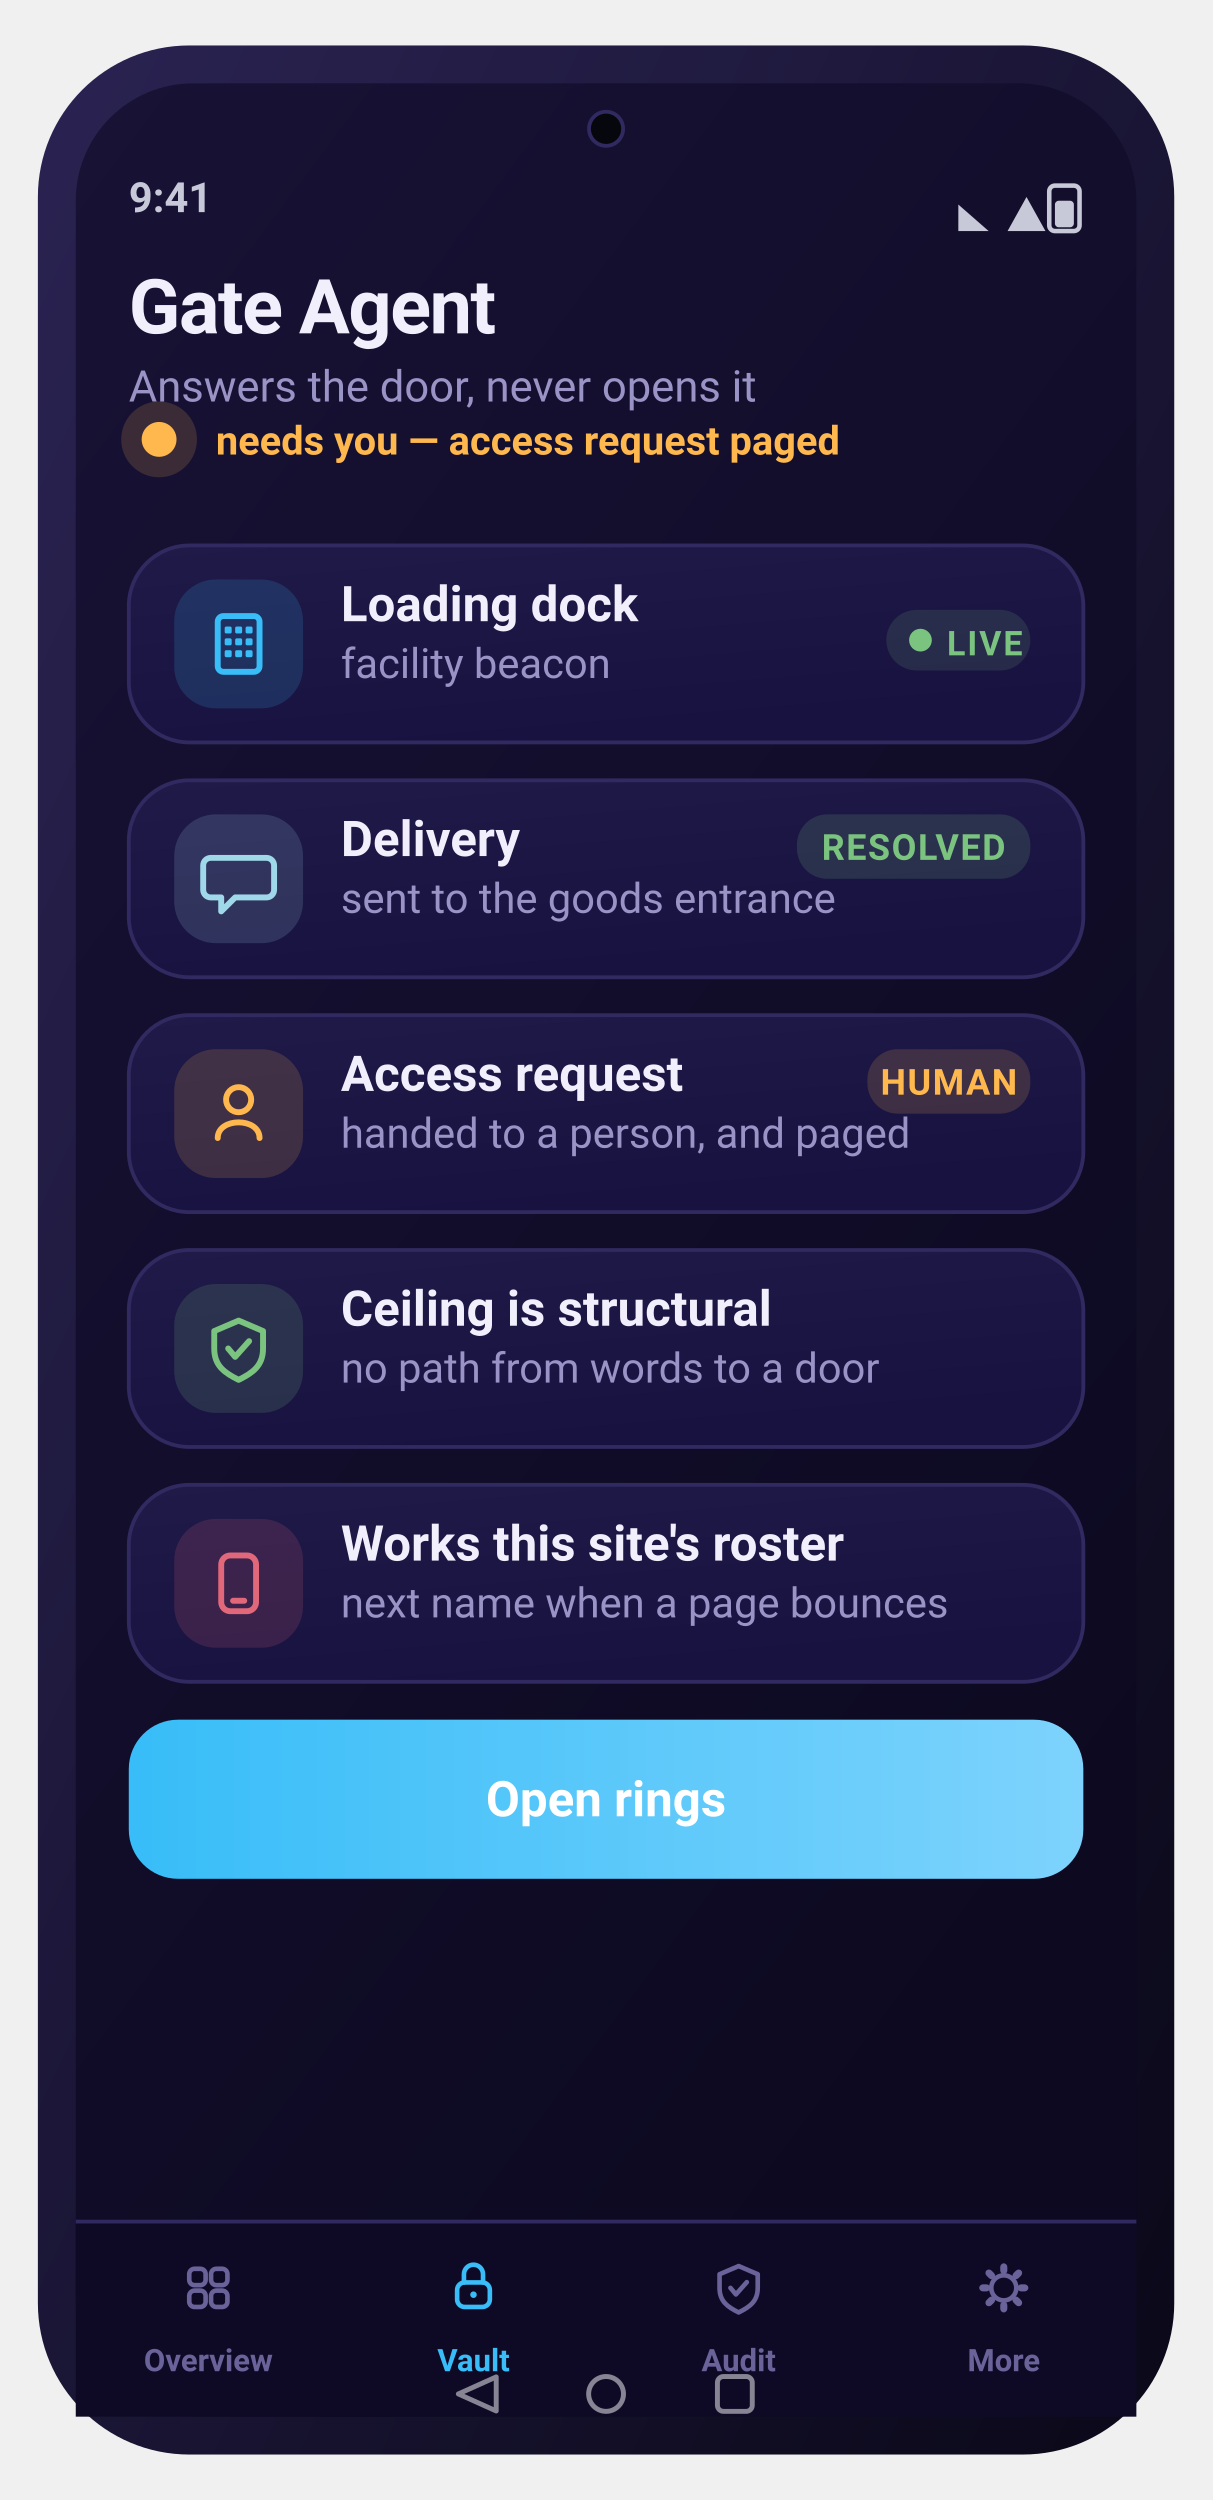
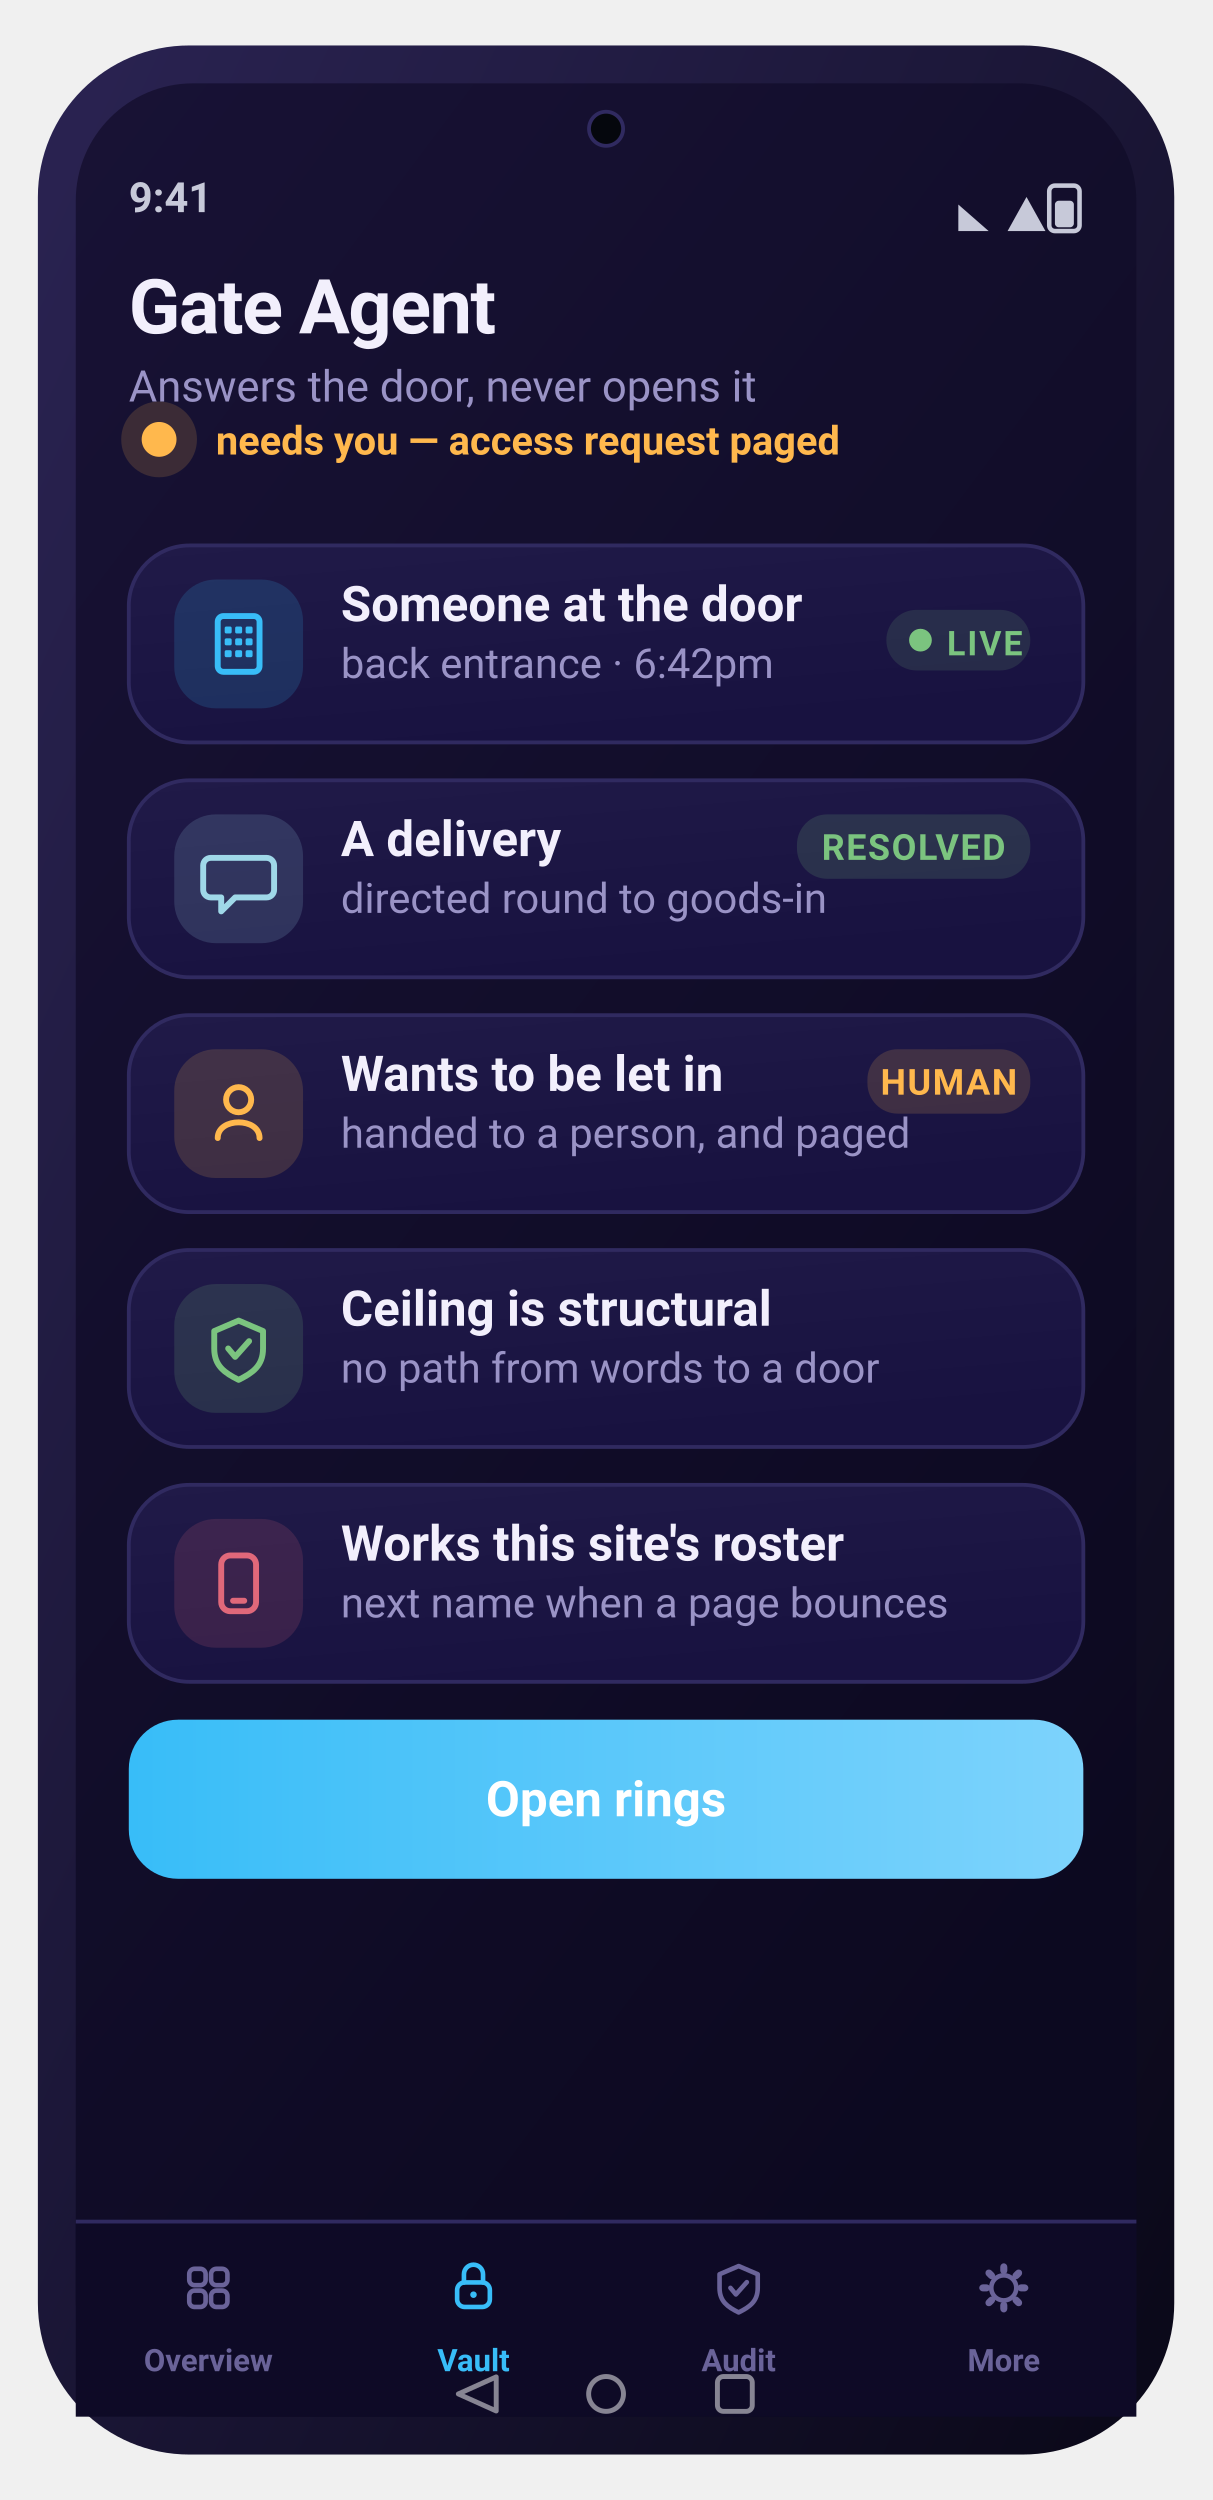
<svg xmlns="http://www.w3.org/2000/svg" width="320" height="660" viewBox="0 0 320 660" role="img" aria-label="Gate Agent screen">
  <defs>
    <linearGradient id="gScr" x1="0" y1="0" x2="0.6" y2="1">
      <stop offset="0" stop-color="#181235" />
      <stop offset="1" stop-color="#0c0920" />
    </linearGradient>
    <linearGradient id="gFrame" x1="0" y1="0" x2="1" y2="1">
      <stop offset="0" stop-color="#2a2352" />
      <stop offset="1" stop-color="#0a0818" />
    </linearGradient>
    <linearGradient id="gCard" x1="0" y1="0" x2="0.4" y2="1">
      <stop offset="0" stop-color="#201a48" />
      <stop offset="1" stop-color="#181240" />
    </linearGradient>
    <linearGradient id="gBrand" x1="0" y1="0" x2="1" y2="0">
      <stop offset="0" stop-color="#38bdf8" />
      <stop offset="1" stop-color="#7dd3fc" />
    </linearGradient>
    <linearGradient id="gAmber" x1="0" y1="0" x2="1" y2="0">
      <stop offset="0" stop-color="#ffb84d" />
      <stop offset="1" stop-color="#ffd27a" />
    </linearGradient>
    <linearGradient id="mV" x1="0" y1="0" x2="1" y2="0">
      <stop offset="0" stop-color="#38bdf8" />
      <stop offset="1" stop-color="#7dd3fc" />
    </linearGradient>
    <linearGradient id="mA" x1="0" y1="0" x2="1" y2="0">
      <stop offset="0" stop-color="#ffb84d" />
      <stop offset="1" stop-color="#ff9f45" />
    </linearGradient>
    <linearGradient id="mG" x1="0" y1="0" x2="1" y2="0">
      <stop offset="0" stop-color="#5fb87a" />
      <stop offset="1" stop-color="#7bc47f" />
    </linearGradient>
    <linearGradient id="mC" x1="0" y1="0" x2="1" y2="0">
      <stop offset="0" stop-color="#6bb6d6" />
      <stop offset="1" stop-color="#9fd8e8" />
    </linearGradient>
    <radialGradient id="orb" cx="36%" cy="30%" r="78%">
      <stop offset="0" stop-color="#cbeeff" />
      <stop offset="38%" stop-color="#38bdf8" />
      <stop offset="78%" stop-color="#1f6fb2" />
      <stop offset="100%" stop-color="#0b2438" />
    </radialGradient>
    <radialGradient id="glow" cx="50%" cy="50%" r="50%">
      <stop offset="0" stop-color="#38bdf8" stop-opacity="0.5" />
      <stop offset="1" stop-color="#38bdf8" stop-opacity="0" />
    </radialGradient>
  </defs>
  <rect x="10.0" y="12.0" width="300.0" height="636.0" rx="40" fill="url(#gFrame)" />
  <rect x="20.0" y="22.0" width="280.0" height="616.0" rx="31" fill="url(#gScr)" />
  <circle cx="160.0" cy="34" r="4.5" fill="#05070d" />
  <circle cx="160.0" cy="34" r="4.5" fill="none" stroke="#302a60" stroke-width="1" />
  <text x="34.0" y="56.0" font-family="-apple-system,BlinkMacSystemFont,'SF Pro Display','SF Pro Text','Segoe UI',Roboto,system-ui,sans-serif" font-size="11" font-weight="600" fill="#c7c9d9" text-anchor="start">9:41</text>
  <rect x="277.0" y="49.0" width="8.0" height="12.0" rx="1.5" fill="none" stroke="#c7c9d9" stroke-width="1.2" />
  <rect x="278.5" y="53.0" width="5.0" height="7.0" rx="1" fill="#c7c9d9" />
  <path d="M266 61 L271 52 L276 61 Z" fill="#c7c9d9" />
  <path d="M253 61 L253 54 L261 61 Z" fill="#c7c9d9" />
  <text x="34.0" y="88.0" font-family="-apple-system,BlinkMacSystemFont,'SF Pro Display','SF Pro Text','Segoe UI',Roboto,system-ui,sans-serif" font-size="20" font-weight="700" fill="#f2effc" text-anchor="start" letter-spacing="-0.4">Gate Agent</text>
  <text x="34.0" y="106.0" font-family="-apple-system,BlinkMacSystemFont,'SF Pro Display','SF Pro Text','Segoe UI',Roboto,system-ui,sans-serif" font-size="11.5" font-weight="400" fill="#9a93c6" text-anchor="start">Answers the door, never opens it</text>
  <circle cx="42" cy="116" r="10" fill="rgba(255,184,77,0.16)" />
  <circle cx="42" cy="116" r="4.6" fill="#ffb84d" />
  <text x="57.0" y="120.0" font-family="-apple-system,BlinkMacSystemFont,'SF Pro Display','SF Pro Text','Segoe UI',Roboto,system-ui,sans-serif" font-size="10.5" font-weight="700" fill="#ffb84d" text-anchor="start">needs you — access request paged</text>
  <rect x="34.0" y="144.0" width="252.0" height="52.0" rx="16" fill="url(#gCard)" stroke="#302a60" stroke-width="1" />
  <rect x="46.0" y="153.0" width="34.0" height="34.0" rx="11" fill="rgba(56,189,248,0.16)" />
  <rect x="57.48" y="162.64" width="11.04" height="14.72" rx="1.5" fill="none" stroke="#38bdf8" stroke-width="1.56" stroke-linecap="round" stroke-linejoin="round" />
  <rect x="59.32" y="165.4" width="1.84" height="1.84" rx="0.4" fill="#38bdf8" />
  <rect x="62.08" y="165.4" width="1.84" height="1.84" rx="0.4" fill="#38bdf8" />
  <rect x="64.84" y="165.4" width="1.84" height="1.84" rx="0.4" fill="#38bdf8" />
  <rect x="59.32" y="168.528" width="1.84" height="1.84" rx="0.4" fill="#38bdf8" />
  <rect x="62.08" y="168.528" width="1.84" height="1.84" rx="0.4" fill="#38bdf8" />
  <rect x="64.84" y="168.528" width="1.84" height="1.84" rx="0.4" fill="#38bdf8" />
  <rect x="59.32" y="171.656" width="1.84" height="1.84" rx="0.4" fill="#38bdf8" />
  <rect x="62.08" y="171.656" width="1.84" height="1.84" rx="0.4" fill="#38bdf8" />
  <rect x="64.84" y="171.656" width="1.84" height="1.84" rx="0.4" fill="#38bdf8" />
-   <text x="90.0" y="164.0" font-family="-apple-system,BlinkMacSystemFont,'SF Pro Display','SF Pro Text','Segoe UI',Roboto,system-ui,sans-serif" font-size="13" font-weight="600" fill="#f2effc" text-anchor="start">Loading dock</text>
-   <text x="90.0" y="179.0" font-family="-apple-system,BlinkMacSystemFont,'SF Pro Display','SF Pro Text','Segoe UI',Roboto,system-ui,sans-serif" font-size="11" font-weight="400" fill="#9a93c6" text-anchor="start">facility beacon</text>
+   <text x="90.0" y="164.0" font-family="-apple-system,BlinkMacSystemFont,'SF Pro Display','SF Pro Text','Segoe UI',Roboto,system-ui,sans-serif" font-size="13" font-weight="600" fill="#f2effc" text-anchor="start">Someone at the door</text>
+   <text x="90.0" y="179.0" font-family="-apple-system,BlinkMacSystemFont,'SF Pro Display','SF Pro Text','Segoe UI',Roboto,system-ui,sans-serif" font-size="11" font-weight="400" fill="#9a93c6" text-anchor="start">back entrance · 6:42pm</text>
  <rect x="234.0" y="161.0" width="38.0" height="16.0" rx="8" fill="rgba(123,196,127,0.14)" />
  <circle cx="243.0" cy="169.0" r="3" fill="#7bc47f" />
  <text x="250.0" y="173.0" font-family="-apple-system,BlinkMacSystemFont,'SF Pro Display','SF Pro Text','Segoe UI',Roboto,system-ui,sans-serif" font-size="9" font-weight="700" fill="#7bc47f" text-anchor="start" letter-spacing="0.5">LIVE</text>
  <rect x="34.0" y="206.0" width="252.0" height="52.0" rx="16" fill="url(#gCard)" stroke="#302a60" stroke-width="1" />
  <rect x="46.0" y="215.0" width="34.0" height="34.0" rx="11" fill="rgba(159,216,232,0.16)" />
  <path d="M55.64 226.48 h14.72 a2 2 0 0 1 2 2 v6.44 a2 2 0 0 1 -2 2 h-8.28 l-3.68 3.68 v-3.68 h-2.76 a2 2 0 0 1 -2 -2 v-6.44 a2 2 0 0 1 2 -2 Z" fill="none" stroke="#9fd8e8" stroke-width="1.56" stroke-linecap="round" stroke-linejoin="round" />
-   <text x="90.0" y="226.0" font-family="-apple-system,BlinkMacSystemFont,'SF Pro Display','SF Pro Text','Segoe UI',Roboto,system-ui,sans-serif" font-size="13" font-weight="600" fill="#f2effc" text-anchor="start">Delivery</text>
-   <text x="90.0" y="241.0" font-family="-apple-system,BlinkMacSystemFont,'SF Pro Display','SF Pro Text','Segoe UI',Roboto,system-ui,sans-serif" font-size="11" font-weight="400" fill="#9a93c6" text-anchor="start">sent to the goods entrance</text>
+   <text x="90.0" y="226.0" font-family="-apple-system,BlinkMacSystemFont,'SF Pro Display','SF Pro Text','Segoe UI',Roboto,system-ui,sans-serif" font-size="13" font-weight="600" fill="#f2effc" text-anchor="start">A delivery</text>
+   <text x="90.0" y="241.0" font-family="-apple-system,BlinkMacSystemFont,'SF Pro Display','SF Pro Text','Segoe UI',Roboto,system-ui,sans-serif" font-size="11" font-weight="400" fill="#9a93c6" text-anchor="start">directed round to goods-in</text>
  <rect x="210.4" y="215.0" width="61.6" height="17.0" rx="8" fill="rgba(123,196,127,0.16)" />
  <text x="241.2" y="227.0" font-family="-apple-system,BlinkMacSystemFont,'SF Pro Display','SF Pro Text','Segoe UI',Roboto,system-ui,sans-serif" font-size="9.5" font-weight="700" fill="#7bc47f" text-anchor="middle" letter-spacing="0.4">RESOLVED</text>
  <rect x="34.0" y="268.0" width="252.0" height="52.0" rx="16" fill="url(#gCard)" stroke="#302a60" stroke-width="1" />
  <rect x="46.0" y="277.0" width="34.0" height="34.0" rx="11" fill="rgba(255,184,77,0.16)" />
  <circle cx="63" cy="290.32" r="3.312" fill="none" stroke="#ffb84d" stroke-width="1.56" stroke-linecap="round" stroke-linejoin="round" />
  <path d="M57.48 300.44 c0 -5.52 11.04 -5.52 11.04 0" fill="none" stroke="#ffb84d" stroke-width="1.56" stroke-linecap="round" stroke-linejoin="round" />
-   <text x="90.0" y="288.0" font-family="-apple-system,BlinkMacSystemFont,'SF Pro Display','SF Pro Text','Segoe UI',Roboto,system-ui,sans-serif" font-size="13" font-weight="600" fill="#f2effc" text-anchor="start">Access request</text>
+   <text x="90.0" y="288.0" font-family="-apple-system,BlinkMacSystemFont,'SF Pro Display','SF Pro Text','Segoe UI',Roboto,system-ui,sans-serif" font-size="13" font-weight="600" fill="#f2effc" text-anchor="start">Wants to be let in</text>
  <text x="90.0" y="303.0" font-family="-apple-system,BlinkMacSystemFont,'SF Pro Display','SF Pro Text','Segoe UI',Roboto,system-ui,sans-serif" font-size="11" font-weight="400" fill="#9a93c6" text-anchor="start">handed to a person, and paged</text>
  <rect x="229.0" y="277.0" width="43.0" height="17.0" rx="8" fill="rgba(255,184,77,0.16)" />
  <text x="250.5" y="289.0" font-family="-apple-system,BlinkMacSystemFont,'SF Pro Display','SF Pro Text','Segoe UI',Roboto,system-ui,sans-serif" font-size="9.5" font-weight="700" fill="#ffb84d" text-anchor="middle" letter-spacing="0.4">HUMAN</text>
  <rect x="34.0" y="330.0" width="252.0" height="52.0" rx="16" fill="url(#gCard)" stroke="#302a60" stroke-width="1" />
  <rect x="46.0" y="339.0" width="34.0" height="34.0" rx="11" fill="rgba(123,196,127,0.16)" />
  <path d="M63 348.64 l6.44 2.76 v4.6 c0 4.6 -2.76 6.44 -6.44 8.28 c-3.68 -1.84 -6.44 -3.68 -6.44 -8.28 v-4.6 Z" fill="none" stroke="#7bc47f" stroke-width="1.56" stroke-linecap="round" stroke-linejoin="round" />
  <path d="M60.24 356.0 l1.84 2.208 3.68 -4.14" fill="none" stroke="#7bc47f" stroke-width="1.56" stroke-linecap="round" stroke-linejoin="round" />
  <text x="90.0" y="350.0" font-family="-apple-system,BlinkMacSystemFont,'SF Pro Display','SF Pro Text','Segoe UI',Roboto,system-ui,sans-serif" font-size="13" font-weight="600" fill="#f2effc" text-anchor="start">Ceiling is structural</text>
  <text x="90.0" y="365.0" font-family="-apple-system,BlinkMacSystemFont,'SF Pro Display','SF Pro Text','Segoe UI',Roboto,system-ui,sans-serif" font-size="11" font-weight="400" fill="#9a93c6" text-anchor="start">no path from words to a door</text>
  <rect x="34.0" y="392.0" width="252.0" height="52.0" rx="16" fill="url(#gCard)" stroke="#302a60" stroke-width="1" />
  <rect x="46.0" y="401.0" width="34.0" height="34.0" rx="11" fill="rgba(224,104,122,0.16)" />
  <rect x="58.4" y="410.64" width="9.2" height="14.72" rx="2.4" fill="none" stroke="#e0687a" stroke-width="1.56" stroke-linecap="round" stroke-linejoin="round" />
  <path d="M61.528 422.6 h2.944" fill="none" stroke="#e0687a" stroke-width="1.56" stroke-linecap="round" stroke-linejoin="round" />
  <text x="90.0" y="412.0" font-family="-apple-system,BlinkMacSystemFont,'SF Pro Display','SF Pro Text','Segoe UI',Roboto,system-ui,sans-serif" font-size="13" font-weight="600" fill="#f2effc" text-anchor="start">Works this site's roster</text>
  <text x="90.0" y="427.0" font-family="-apple-system,BlinkMacSystemFont,'SF Pro Display','SF Pro Text','Segoe UI',Roboto,system-ui,sans-serif" font-size="11" font-weight="400" fill="#9a93c6" text-anchor="start">next name when a page bounces</text>
  <rect x="34.0" y="454.0" width="252.0" height="42.0" rx="13" fill="url(#gBrand)" />
  <text x="160.0" y="479.5" font-family="-apple-system,BlinkMacSystemFont,'SF Pro Display','SF Pro Text','Segoe UI',Roboto,system-ui,sans-serif" font-size="13" font-weight="700" fill="#fff" text-anchor="middle">Open rings</text>
  <rect x="20.0" y="586.0" width="280.0" height="52.0" rx="0" fill="#0e0a26" />
  <rect x="20" y="586" width="280" height="1" fill="#302a60" />
  <rect x="49.96" y="598.96" width="4.32" height="4.32" rx="1.4" fill="none" stroke="#6a6399" stroke-width="1.22" stroke-linecap="round" stroke-linejoin="round" />
  <rect x="55.72" y="598.96" width="4.32" height="4.32" rx="1.4" fill="none" stroke="#6a6399" stroke-width="1.22" stroke-linecap="round" stroke-linejoin="round" />
  <rect x="49.96" y="604.72" width="4.32" height="4.32" rx="1.4" fill="none" stroke="#6a6399" stroke-width="1.22" stroke-linecap="round" stroke-linejoin="round" />
  <rect x="55.72" y="604.72" width="4.32" height="4.32" rx="1.4" fill="none" stroke="#6a6399" stroke-width="1.22" stroke-linecap="round" stroke-linejoin="round" />
  <text x="55.0" y="626.0" font-family="-apple-system,BlinkMacSystemFont,'SF Pro Display','SF Pro Text','Segoe UI',Roboto,system-ui,sans-serif" font-size="8.2" font-weight="600" fill="#6a6399" text-anchor="middle">Overview</text>
  <rect x="120.68" y="602.56" width="8.64" height="6.48" rx="2" fill="none" stroke="#38bdf8" stroke-width="1.22" stroke-linecap="round" stroke-linejoin="round" />
  <path d="M122.48 602.56 v-2.16 a2.52 2.52 0 0 1 5.04 0 v2.16" fill="none" stroke="#38bdf8" stroke-width="1.22" stroke-linecap="round" stroke-linejoin="round" />
  <circle cx="125.0" cy="605.8" r="0.864" fill="#38bdf8" />
  <text x="125.0" y="626.0" font-family="-apple-system,BlinkMacSystemFont,'SF Pro Display','SF Pro Text','Segoe UI',Roboto,system-ui,sans-serif" font-size="8.2" font-weight="600" fill="#38bdf8" text-anchor="middle">Vault</text>
  <path d="M195.0 598.24 l5.04 2.16 v3.6 c0 3.6 -2.16 5.04 -5.04 6.48 c-2.88 -1.44 -5.04 -2.88 -5.04 -6.48 v-3.6 Z" fill="none" stroke="#6a6399" stroke-width="1.22" stroke-linecap="round" stroke-linejoin="round" />
  <path d="M192.84 604 l1.44 1.728 2.88 -3.24" fill="none" stroke="#6a6399" stroke-width="1.22" stroke-linecap="round" stroke-linejoin="round" />
  <text x="195.0" y="626.0" font-family="-apple-system,BlinkMacSystemFont,'SF Pro Display','SF Pro Text','Segoe UI',Roboto,system-ui,sans-serif" font-size="8.2" font-weight="600" fill="#6a6399" text-anchor="middle">Audit</text>
  <rect x="264.064" y="597.52" width="1.872" height="2.88" rx="1" transform="rotate(0 265.0 604)" fill="#6a6399" />
  <rect x="264.064" y="597.52" width="1.872" height="2.88" rx="1" transform="rotate(45 265.0 604)" fill="#6a6399" />
  <rect x="264.064" y="597.52" width="1.872" height="2.88" rx="1" transform="rotate(90 265.0 604)" fill="#6a6399" />
  <rect x="264.064" y="597.52" width="1.872" height="2.88" rx="1" transform="rotate(135 265.0 604)" fill="#6a6399" />
  <rect x="264.064" y="597.52" width="1.872" height="2.88" rx="1" transform="rotate(180 265.0 604)" fill="#6a6399" />
  <rect x="264.064" y="597.52" width="1.872" height="2.88" rx="1" transform="rotate(225 265.0 604)" fill="#6a6399" />
  <rect x="264.064" y="597.52" width="1.872" height="2.88" rx="1" transform="rotate(270 265.0 604)" fill="#6a6399" />
  <rect x="264.064" y="597.52" width="1.872" height="2.88" rx="1" transform="rotate(315 265.0 604)" fill="#6a6399" />
  <circle cx="265.0" cy="604" r="3.312" fill="none" stroke="#6a6399" stroke-width="1.22" stroke-linecap="round" stroke-linejoin="round" />
  <text x="265.0" y="626.0" font-family="-apple-system,BlinkMacSystemFont,'SF Pro Display','SF Pro Text','Segoe UI',Roboto,system-ui,sans-serif" font-size="8.2" font-weight="600" fill="#6a6399" text-anchor="middle">More</text>
  <path d="M131.0 627.5 L121.0 632 L131.0 636.5 Z" fill="none" stroke="rgba(255,255,255,0.5)" stroke-width="1.3" stroke-linejoin="round" />
  <circle cx="160.0" cy="632" r="4.6" fill="none" stroke="rgba(255,255,255,0.5)" stroke-width="1.3" />
  <rect x="189.4" y="627.4" width="9.2" height="9.2" rx="1.6" fill="none" stroke="rgba(255,255,255,0.5)" stroke-width="1.3" />
</svg>
